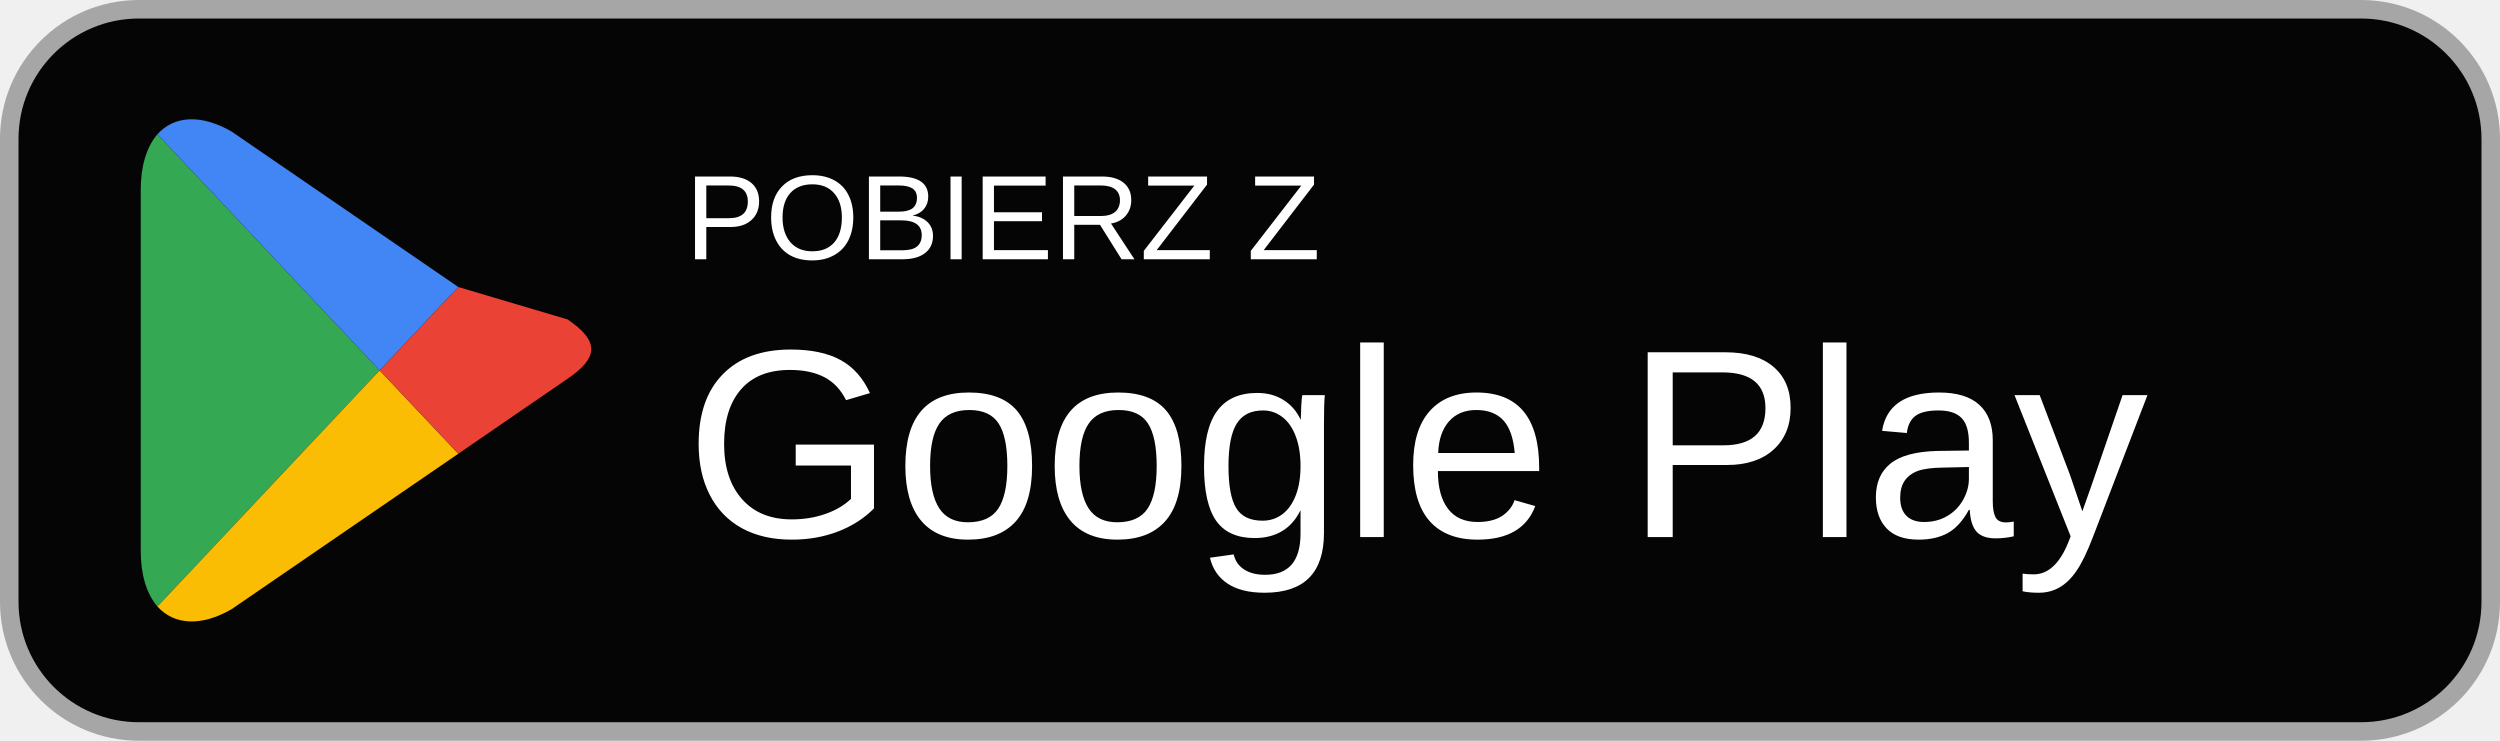
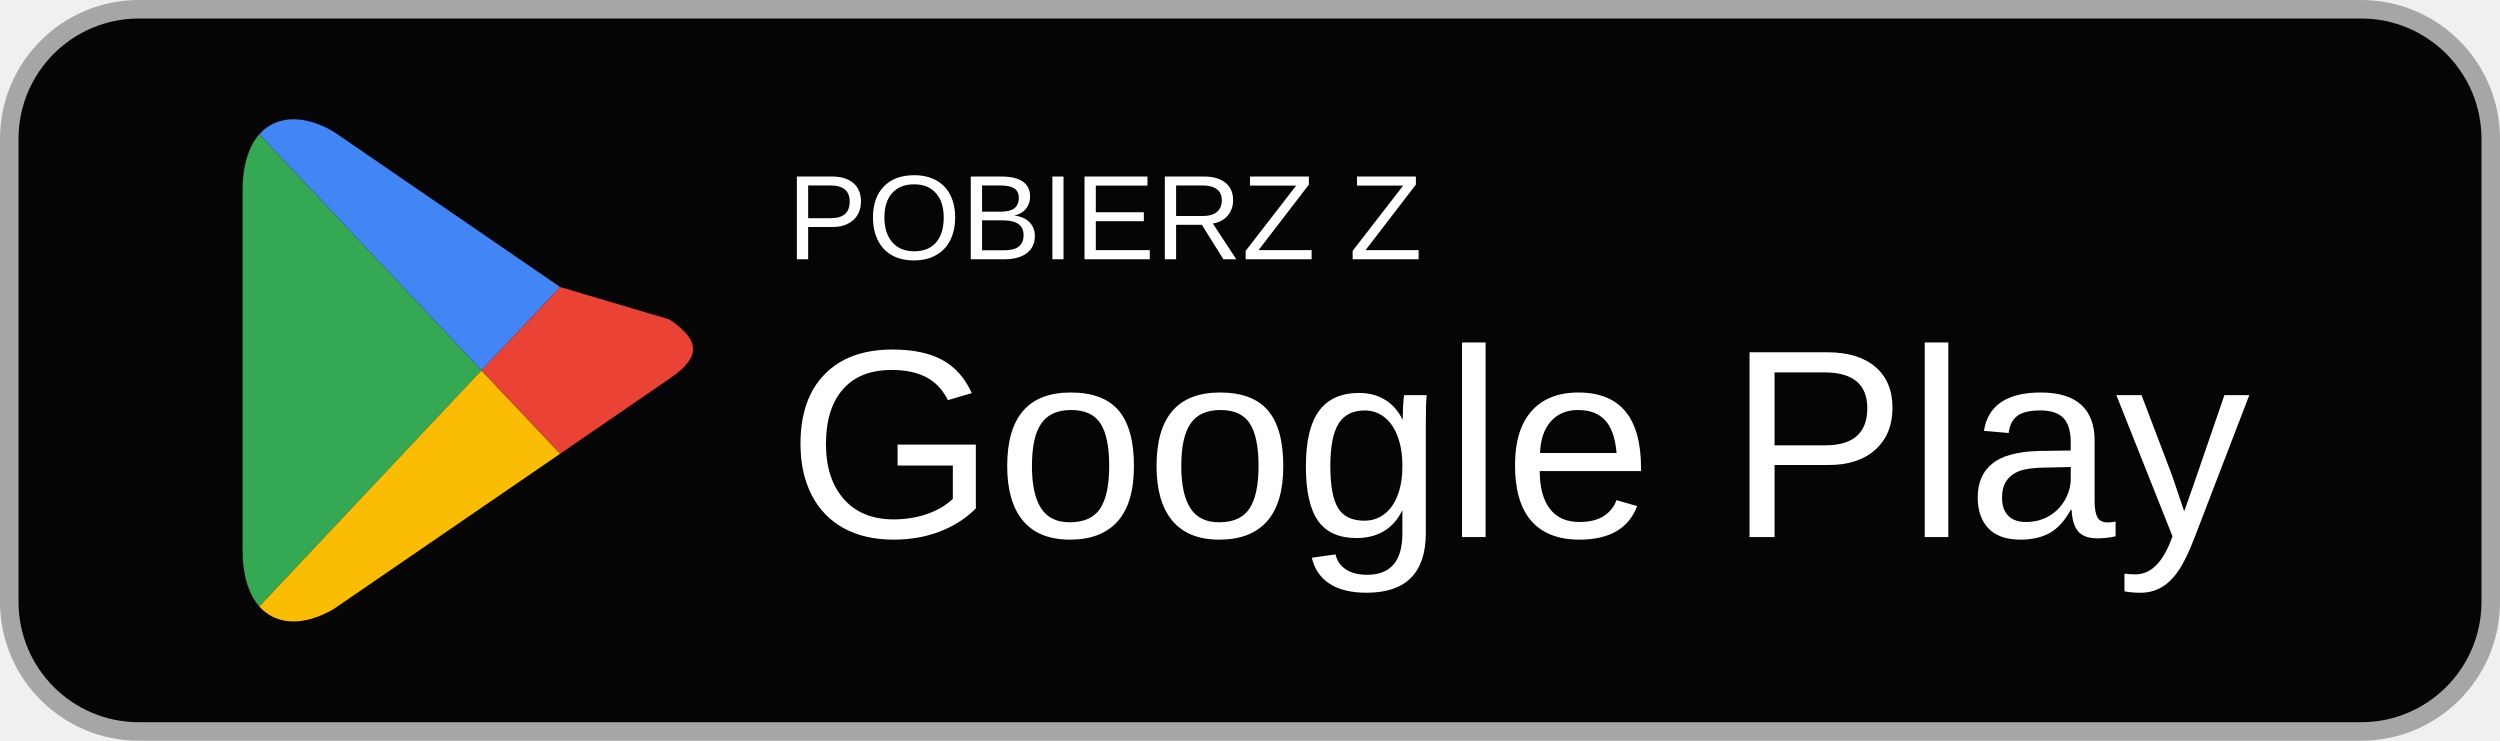
<svg xmlns="http://www.w3.org/2000/svg" width="270" height="80" viewBox="0 0 270 80" role="img" aria-labelledby="title desc">
  <rect x="1" y="1" width="268" height="78" rx="14" fill="#050505" stroke="#a6a6a6" stroke-width="2" />
-   <path fill="#34a853" d="M17 14.5c-1.2 1.4-1.8 3.5-1.8 6v39c0 2.5.6 4.6 1.8 6l24-25.5z" />
-   <path fill="#fbbc04" d="m49.5 49-8.5-9-24 25.5c1.8 2 4.7 2.2 8 .3z" />
-   <path fill="#4285f4" d="M49.5 31 25 14.2c-3.3-1.9-6.2-1.7-8 .3L41 40z" />
-   <path fill="#ea4335" d="m49.5 31-8.5 9 8.5 9 11.8-8.1c3.4-2.3 3.4-4.1 0-6.4z" />
-   <text x="74" y="28" fill="#fff" font-family="Arial, Helvetica, sans-serif" font-size="13">POBIERZ Z</text>
-   <text x="74" y="58" fill="#fff" font-family="Arial, Helvetica, sans-serif" font-size="29" font-weight="500">Google Play</text>
+   <g transform="translate(11 0)">
+     <path fill="#34a853" d="M17 14.5c-1.2 1.4-1.8 3.5-1.8 6v39c0 2.5.6 4.6 1.8 6l24-25.5z" />
+     <path fill="#fbbc04" d="m49.5 49-8.5-9-24 25.5c1.8 2 4.7 2.2 8 .3z" />
+     <path fill="#4285f4" d="M49.5 31 25 14.2c-3.3-1.9-6.2-1.7-8 .3L41 40z" />
+     <path fill="#ea4335" d="m49.5 31-8.5 9 8.5 9 11.8-8.1c3.4-2.3 3.4-4.1 0-6.4z" />
+     <text x="74" y="28" fill="#fff" font-family="Arial, Helvetica, sans-serif" font-size="13">POBIERZ Z</text>
+     <text x="74" y="58" fill="#fff" font-family="Arial, Helvetica, sans-serif" font-size="29" font-weight="500">Google Play</text>
+   </g>
</svg>
